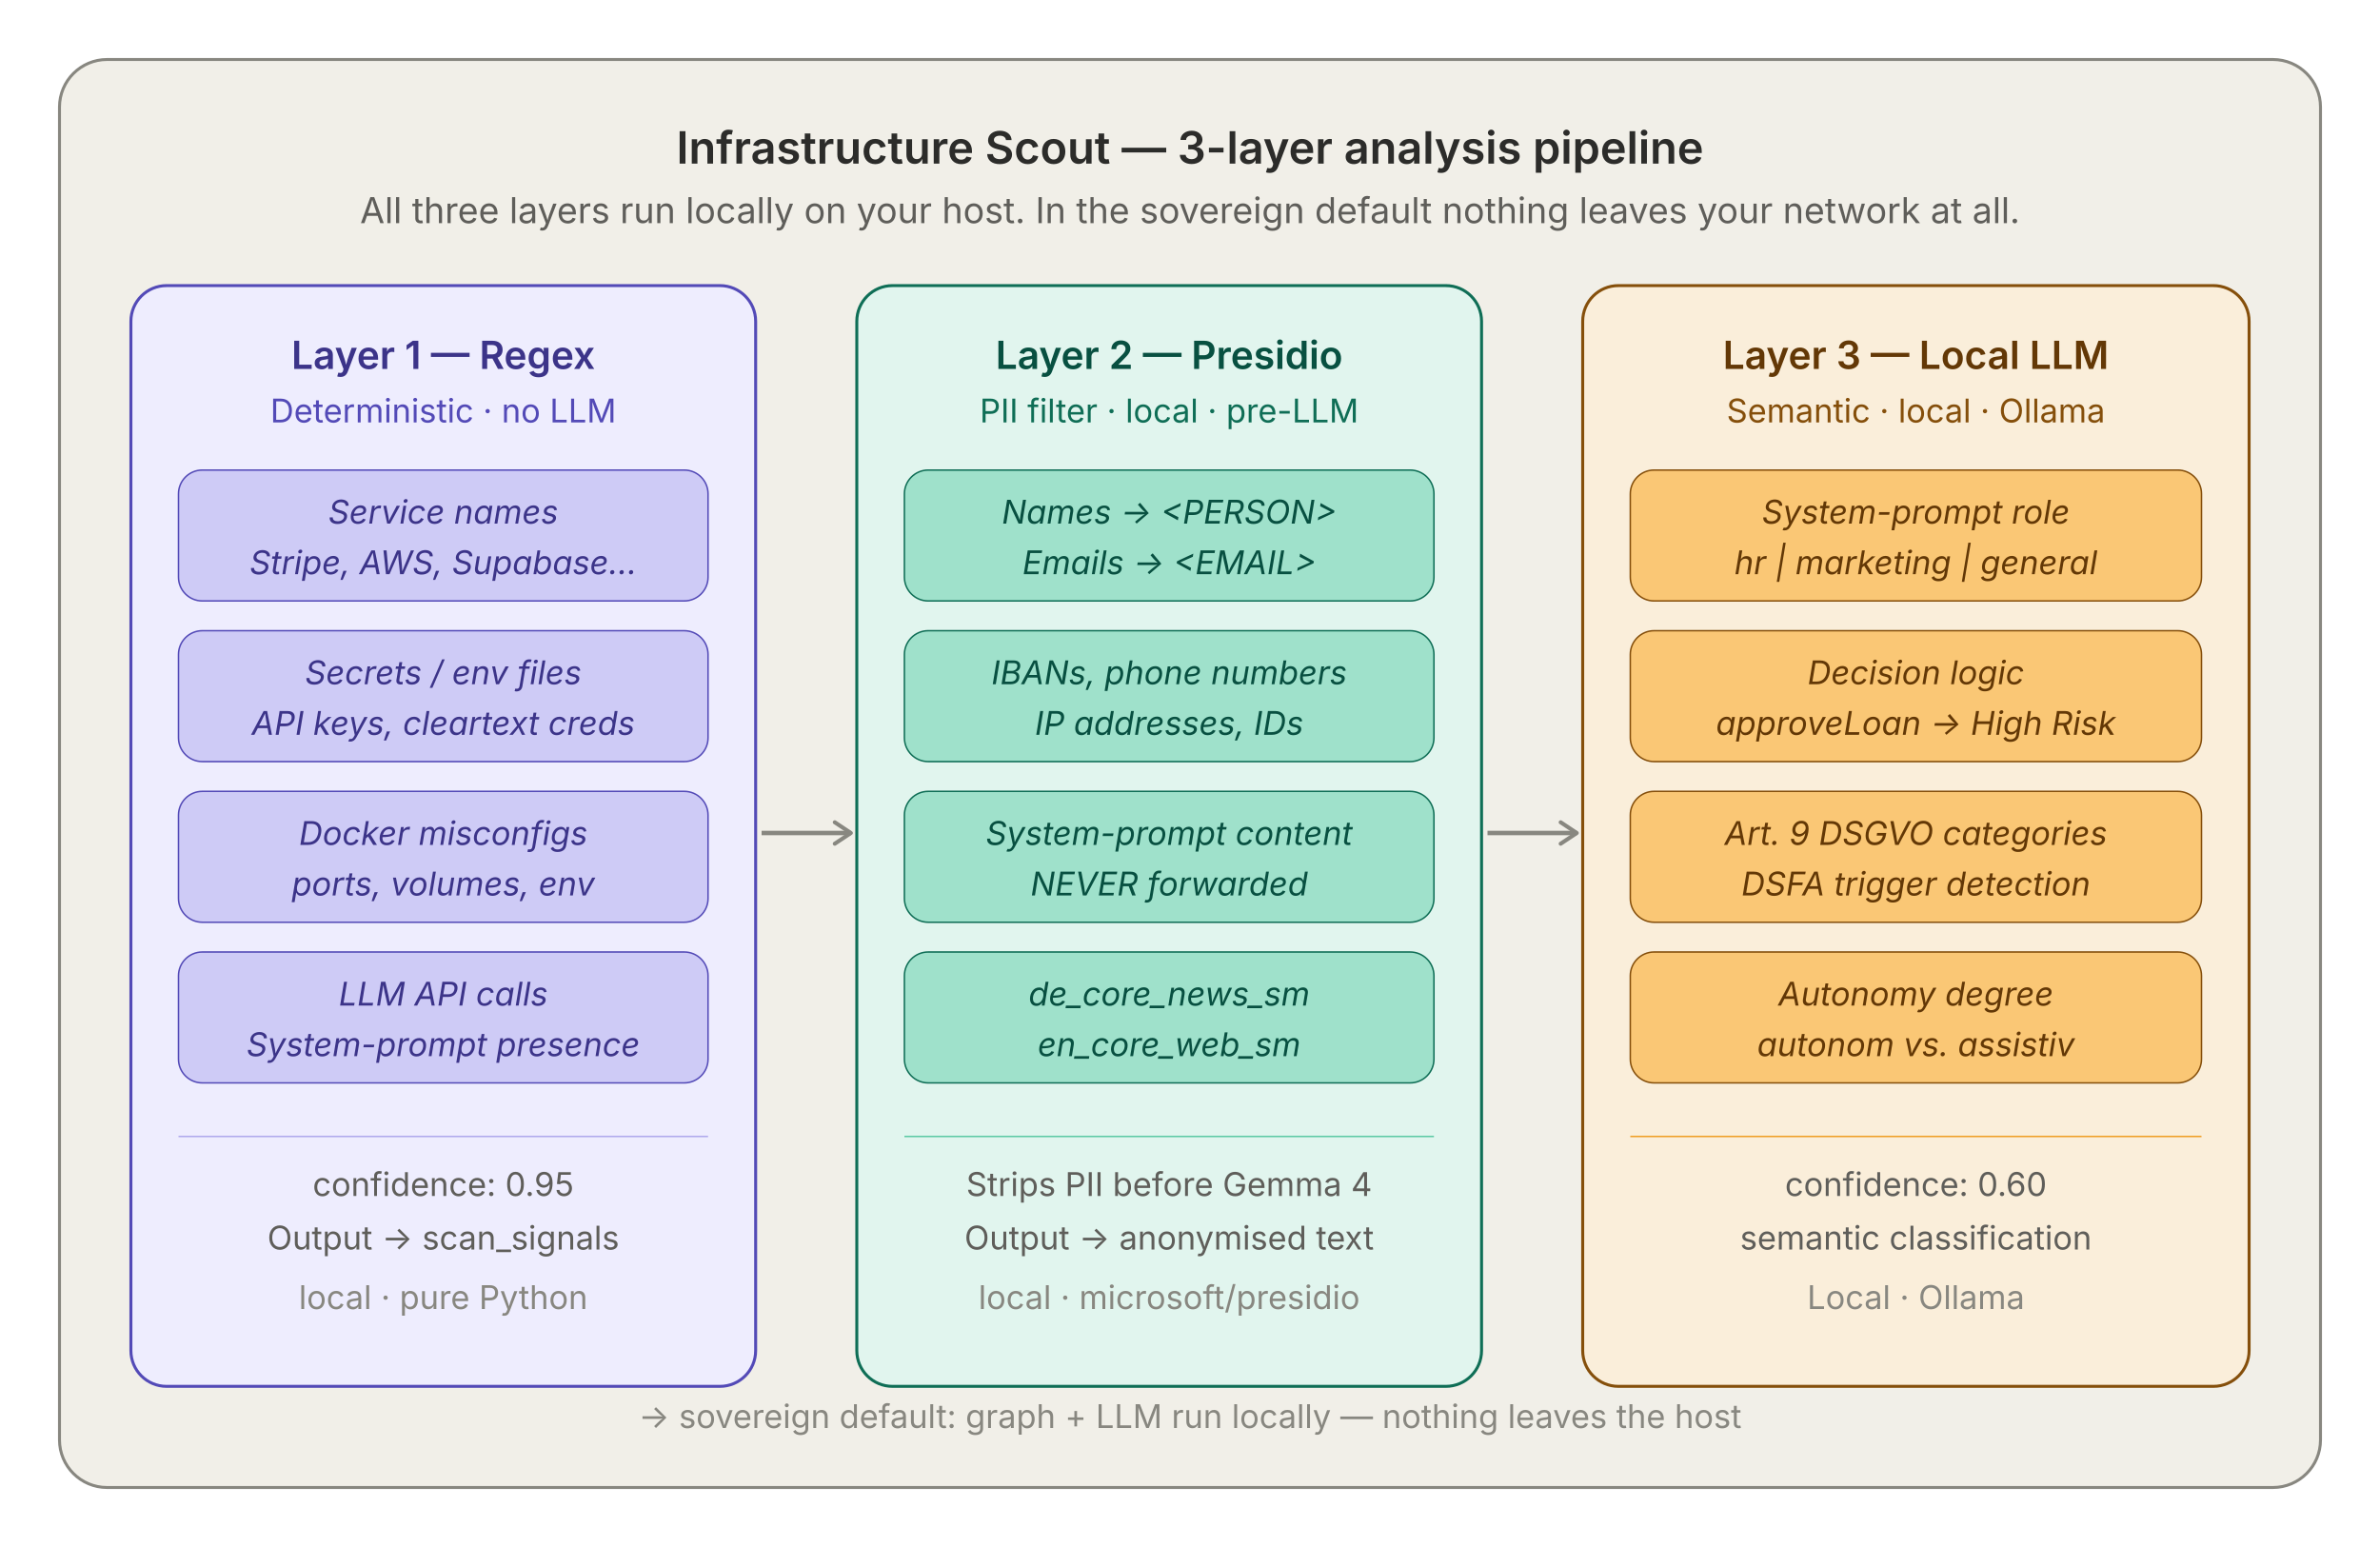
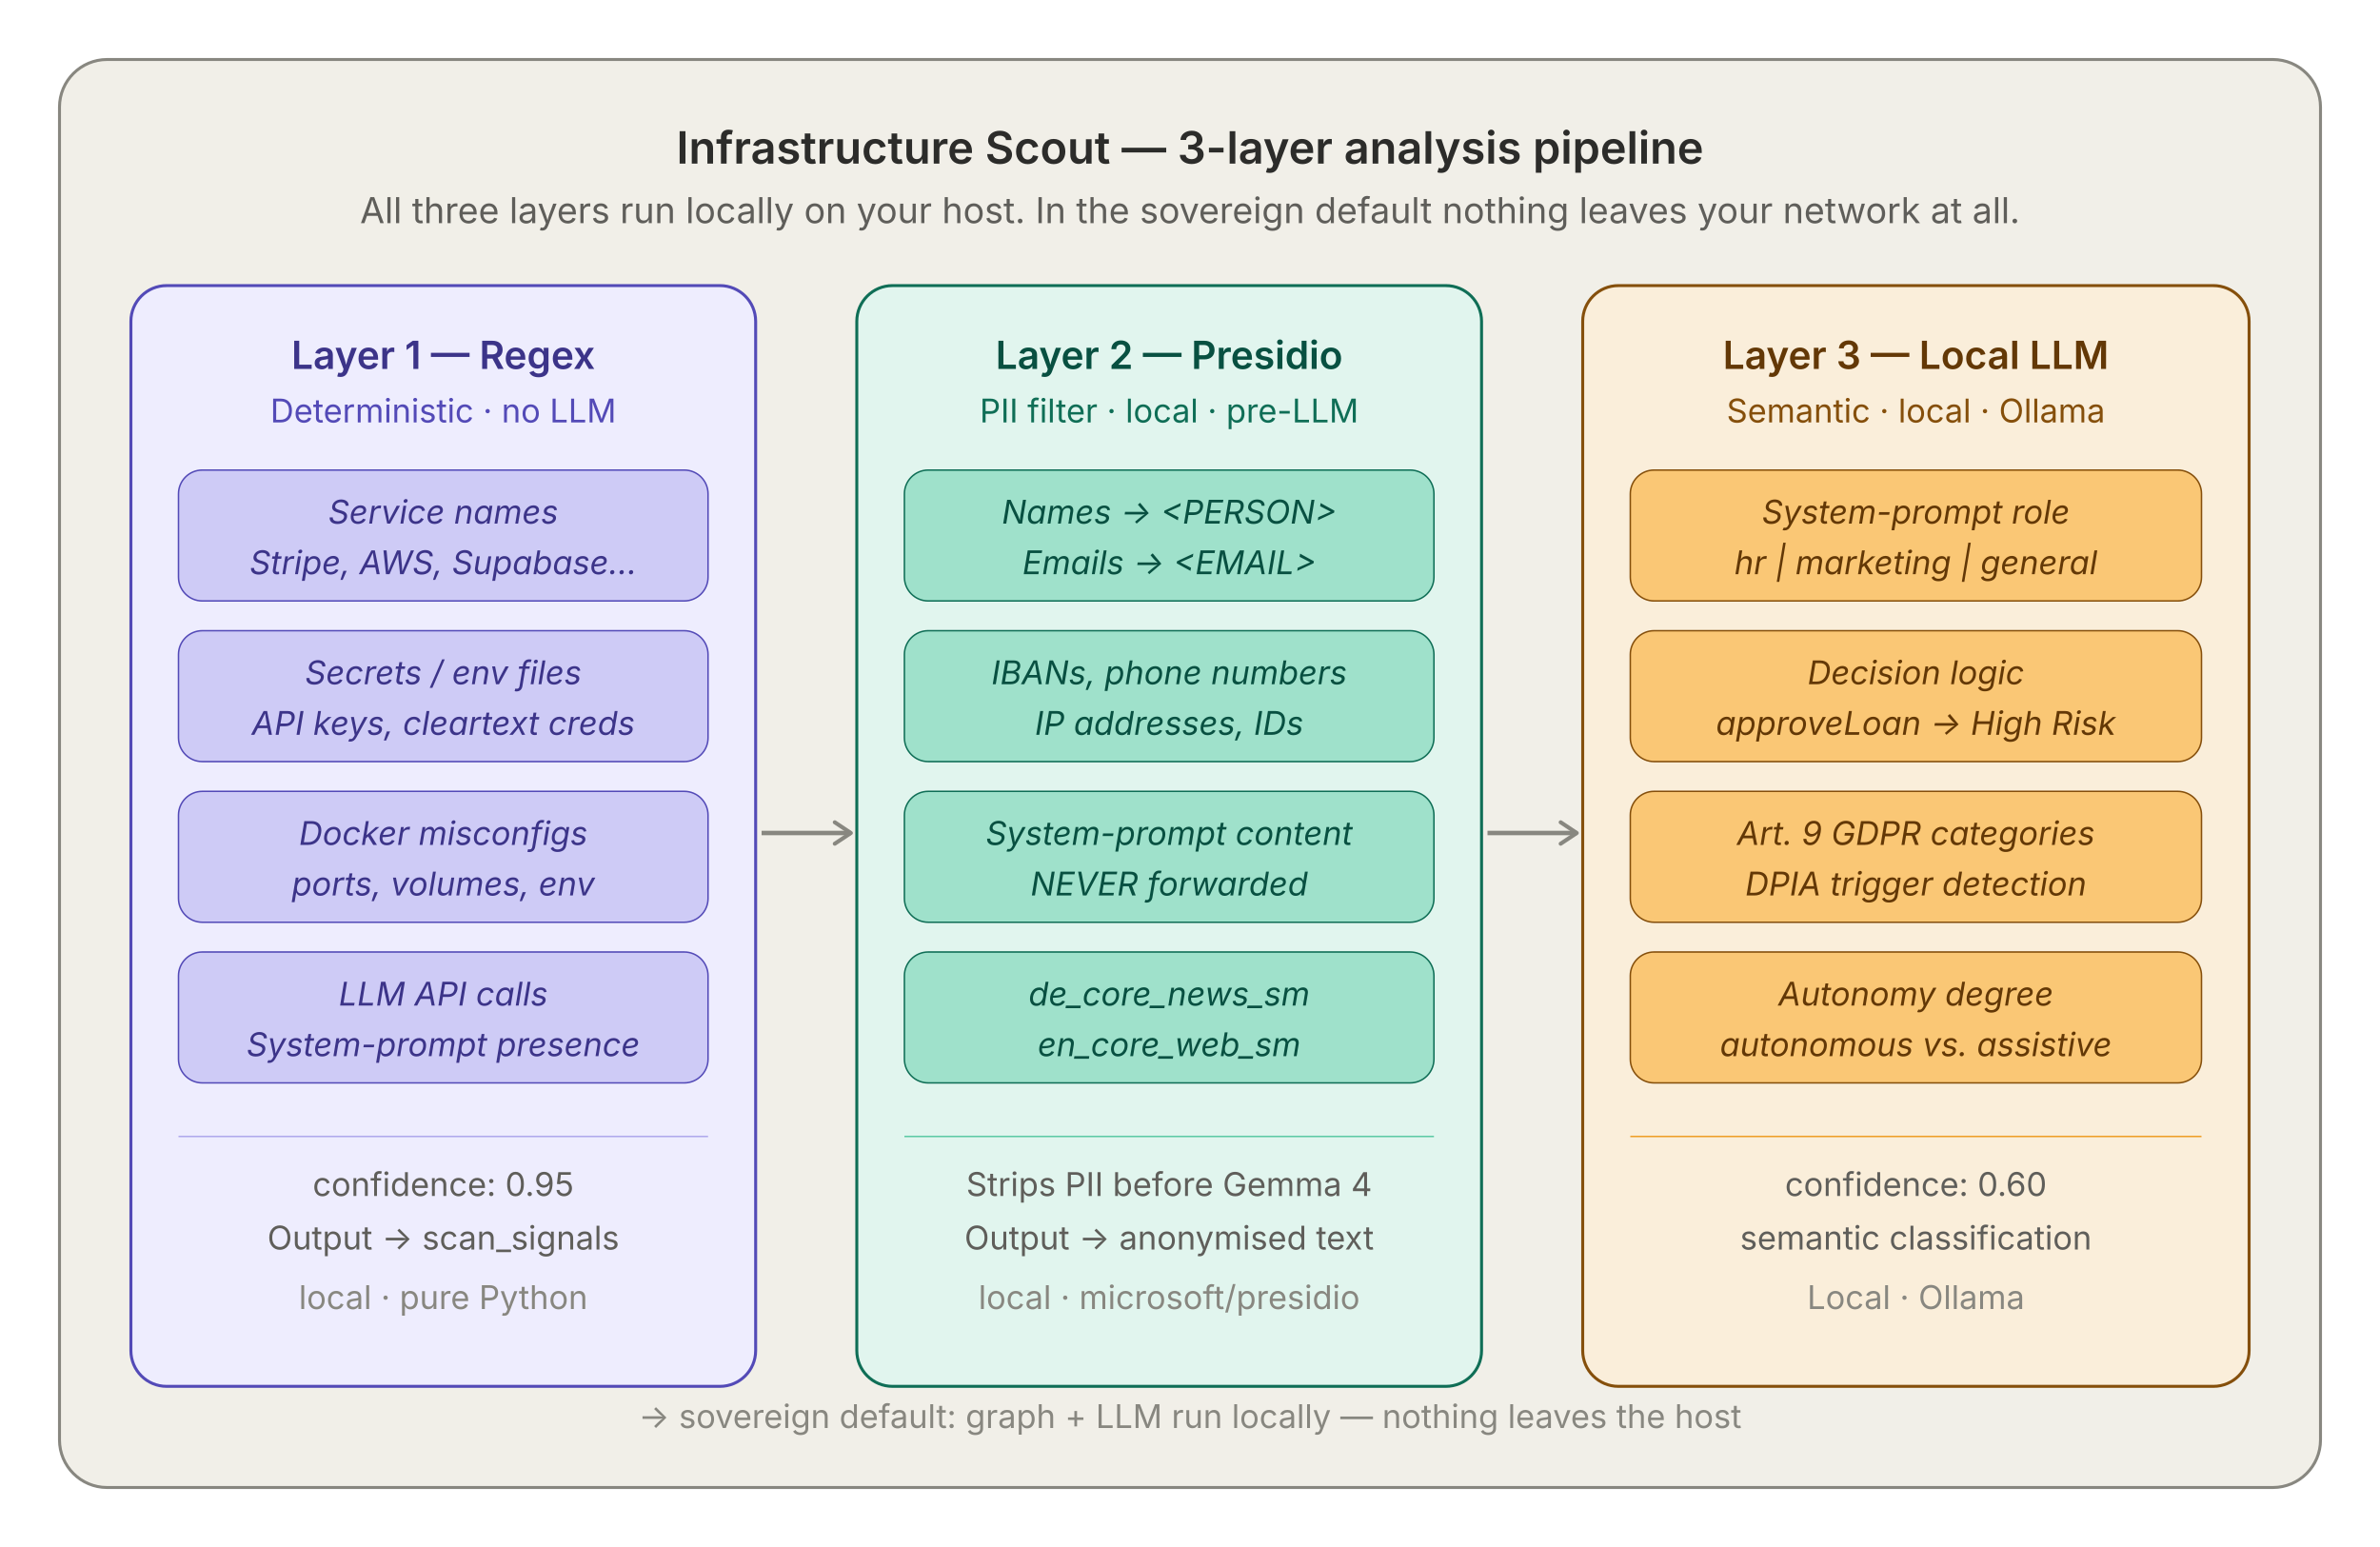
<svg xmlns="http://www.w3.org/2000/svg" width="100%" viewBox="0 0 800 520" font-family="system-ui, -apple-system, sans-serif">
  <defs>
    <marker id="arrow" viewBox="0 0 10 10" refX="8" refY="5" markerWidth="6" markerHeight="6" orient="auto-start-reverse">
      <path d="M2 1L8 5L2 9" fill="none" stroke="#888780" stroke-width="1.5" stroke-linecap="round" stroke-linejoin="round" />
    </marker>
  </defs>
  <rect x="20" y="20" width="760" height="480" rx="16" fill="#F1EFE8" stroke="#888780" stroke-width="1" style="fill:rgb(241, 239, 232);stroke:rgb(136, 135, 128);color:rgb(0, 0, 0);stroke-width:1px;stroke-linecap:butt;stroke-linejoin:miter;opacity:1;font-family:system-ui, -apple-system, sans-serif;font-size:16px;font-weight:400;text-anchor:start;dominant-baseline:auto" />
  <text x="400" y="55" text-anchor="middle" font-size="15" font-weight="600" fill="#2C2C2A" style="fill:rgb(44, 44, 42);stroke:none;color:rgb(0, 0, 0);stroke-width:1px;stroke-linecap:butt;stroke-linejoin:miter;opacity:1;font-family:system-ui, -apple-system, sans-serif;font-size:15px;font-weight:600;text-anchor:middle;dominant-baseline:auto">Infrastructure Scout — 3-layer analysis pipeline</text>
  <text x="400" y="75" text-anchor="middle" font-size="12" fill="#5F5E5A" style="fill:rgb(95, 94, 90);stroke:none;color:rgb(0, 0, 0);stroke-width:1px;stroke-linecap:butt;stroke-linejoin:miter;opacity:1;font-family:system-ui, -apple-system, sans-serif;font-size:12px;font-weight:400;text-anchor:middle;dominant-baseline:auto">All three layers run locally on your host. In the sovereign default nothing leaves your network at all.</text>
  <rect x="44" y="96" width="210" height="370" rx="12" fill="#EEEDFE" stroke="#534AB7" stroke-width="1" style="fill:rgb(238, 237, 254);stroke:rgb(83, 74, 183);color:rgb(0, 0, 0);stroke-width:1px;stroke-linecap:butt;stroke-linejoin:miter;opacity:1;font-family:system-ui, -apple-system, sans-serif;font-size:16px;font-weight:400;text-anchor:start;dominant-baseline:auto" />
  <text x="149" y="124" text-anchor="middle" font-size="13" font-weight="600" fill="#3C3489" style="fill:rgb(60, 52, 137);stroke:none;color:rgb(0, 0, 0);stroke-width:1px;stroke-linecap:butt;stroke-linejoin:miter;opacity:1;font-family:system-ui, -apple-system, sans-serif;font-size:13px;font-weight:600;text-anchor:middle;dominant-baseline:auto">Layer 1 — Regex</text>
  <text x="149" y="142" text-anchor="middle" font-size="11" fill="#534AB7" style="fill:rgb(83, 74, 183);stroke:none;color:rgb(0, 0, 0);stroke-width:1px;stroke-linecap:butt;stroke-linejoin:miter;opacity:1;font-family:system-ui, -apple-system, sans-serif;font-size:11px;font-weight:400;text-anchor:middle;dominant-baseline:auto">Deterministic · no LLM</text>
  <rect x="60" y="158" width="178" height="44" rx="8" fill="#CECBF6" stroke="#534AB7" stroke-width="0.5" style="fill:rgb(206, 203, 246);stroke:rgb(83, 74, 183);color:rgb(0, 0, 0);stroke-width:0.5px;stroke-linecap:butt;stroke-linejoin:miter;opacity:1;font-family:system-ui, -apple-system, sans-serif;font-size:16px;font-weight:400;text-anchor:start;dominant-baseline:auto" />
  <text x="149" y="176" text-anchor="middle" font-size="11" font-style="italic" fill="#3C3489" style="fill:rgb(60, 52, 137);stroke:none;color:rgb(0, 0, 0);stroke-width:1px;stroke-linecap:butt;stroke-linejoin:miter;opacity:1;font-family:system-ui, -apple-system, sans-serif;font-size:11px;font-weight:400;font-style:italic;text-anchor:middle;dominant-baseline:auto">Service names</text>
  <text x="149" y="193" text-anchor="middle" font-size="11" font-style="italic" fill="#3C3489" style="fill:rgb(60, 52, 137);stroke:none;color:rgb(0, 0, 0);stroke-width:1px;stroke-linecap:butt;stroke-linejoin:miter;opacity:1;font-family:system-ui, -apple-system, sans-serif;font-size:11px;font-weight:400;font-style:italic;text-anchor:middle;dominant-baseline:auto">Stripe, AWS, Supabase…</text>
  <rect x="60" y="212" width="178" height="44" rx="8" fill="#CECBF6" stroke="#534AB7" stroke-width="0.5" style="fill:rgb(206, 203, 246);stroke:rgb(83, 74, 183);color:rgb(0, 0, 0);stroke-width:0.5px;stroke-linecap:butt;stroke-linejoin:miter;opacity:1;font-family:system-ui, -apple-system, sans-serif;font-size:16px;font-weight:400;text-anchor:start;dominant-baseline:auto" />
  <text x="149" y="230" text-anchor="middle" font-size="11" font-style="italic" fill="#3C3489" style="fill:rgb(60, 52, 137);stroke:none;color:rgb(0, 0, 0);stroke-width:1px;stroke-linecap:butt;stroke-linejoin:miter;opacity:1;font-family:system-ui, -apple-system, sans-serif;font-size:11px;font-weight:400;font-style:italic;text-anchor:middle;dominant-baseline:auto">Secrets / env files</text>
  <text x="149" y="247" text-anchor="middle" font-size="11" font-style="italic" fill="#3C3489" style="fill:rgb(60, 52, 137);stroke:none;color:rgb(0, 0, 0);stroke-width:1px;stroke-linecap:butt;stroke-linejoin:miter;opacity:1;font-family:system-ui, -apple-system, sans-serif;font-size:11px;font-weight:400;font-style:italic;text-anchor:middle;dominant-baseline:auto">API keys, cleartext creds</text>
  <rect x="60" y="266" width="178" height="44" rx="8" fill="#CECBF6" stroke="#534AB7" stroke-width="0.5" style="fill:rgb(206, 203, 246);stroke:rgb(83, 74, 183);color:rgb(0, 0, 0);stroke-width:0.5px;stroke-linecap:butt;stroke-linejoin:miter;opacity:1;font-family:system-ui, -apple-system, sans-serif;font-size:16px;font-weight:400;text-anchor:start;dominant-baseline:auto" />
  <text x="149" y="284" text-anchor="middle" font-size="11" font-style="italic" fill="#3C3489" style="fill:rgb(60, 52, 137);stroke:none;color:rgb(0, 0, 0);stroke-width:1px;stroke-linecap:butt;stroke-linejoin:miter;opacity:1;font-family:system-ui, -apple-system, sans-serif;font-size:11px;font-weight:400;font-style:italic;text-anchor:middle;dominant-baseline:auto">Docker misconfigs</text>
  <text x="149" y="301" text-anchor="middle" font-size="11" font-style="italic" fill="#3C3489" style="fill:rgb(60, 52, 137);stroke:none;color:rgb(0, 0, 0);stroke-width:1px;stroke-linecap:butt;stroke-linejoin:miter;opacity:1;font-family:system-ui, -apple-system, sans-serif;font-size:11px;font-weight:400;font-style:italic;text-anchor:middle;dominant-baseline:auto">ports, volumes, env</text>
  <rect x="60" y="320" width="178" height="44" rx="8" fill="#CECBF6" stroke="#534AB7" stroke-width="0.5" style="fill:rgb(206, 203, 246);stroke:rgb(83, 74, 183);color:rgb(0, 0, 0);stroke-width:0.5px;stroke-linecap:butt;stroke-linejoin:miter;opacity:1;font-family:system-ui, -apple-system, sans-serif;font-size:16px;font-weight:400;text-anchor:start;dominant-baseline:auto" />
  <text x="149" y="338" text-anchor="middle" font-size="11" font-style="italic" fill="#3C3489" style="fill:rgb(60, 52, 137);stroke:none;color:rgb(0, 0, 0);stroke-width:1px;stroke-linecap:butt;stroke-linejoin:miter;opacity:1;font-family:system-ui, -apple-system, sans-serif;font-size:11px;font-weight:400;font-style:italic;text-anchor:middle;dominant-baseline:auto">LLM API calls</text>
  <text x="149" y="355" text-anchor="middle" font-size="11" font-style="italic" fill="#3C3489" style="fill:rgb(60, 52, 137);stroke:none;color:rgb(0, 0, 0);stroke-width:1px;stroke-linecap:butt;stroke-linejoin:miter;opacity:1;font-family:system-ui, -apple-system, sans-serif;font-size:11px;font-weight:400;font-style:italic;text-anchor:middle;dominant-baseline:auto">System-prompt presence</text>
  <line x1="60" y1="382" x2="238" y2="382" stroke="#AFA9EC" stroke-width="0.5" style="fill:rgb(0, 0, 0);stroke:rgb(175, 169, 236);color:rgb(0, 0, 0);stroke-width:0.5px;stroke-linecap:butt;stroke-linejoin:miter;opacity:1;font-family:system-ui, -apple-system, sans-serif;font-size:16px;font-weight:400;text-anchor:start;dominant-baseline:auto" />
  <text x="149" y="402" text-anchor="middle" font-size="11" fill="#5F5E5A" style="fill:rgb(95, 94, 90);stroke:none;color:rgb(0, 0, 0);stroke-width:1px;stroke-linecap:butt;stroke-linejoin:miter;opacity:1;font-family:system-ui, -apple-system, sans-serif;font-size:11px;font-weight:400;text-anchor:middle;dominant-baseline:auto">confidence: 0.95</text>
  <text x="149" y="420" text-anchor="middle" font-size="11" fill="#5F5E5A" style="fill:rgb(95, 94, 90);stroke:none;color:rgb(0, 0, 0);stroke-width:1px;stroke-linecap:butt;stroke-linejoin:miter;opacity:1;font-family:system-ui, -apple-system, sans-serif;font-size:11px;font-weight:400;text-anchor:middle;dominant-baseline:auto">Output → scan_signals</text>
  <text x="149" y="440" text-anchor="middle" font-size="11" fill="#888780" style="fill:rgb(136, 135, 128);stroke:none;color:rgb(0, 0, 0);stroke-width:1px;stroke-linecap:butt;stroke-linejoin:miter;opacity:1;font-family:system-ui, -apple-system, sans-serif;font-size:11px;font-weight:400;text-anchor:middle;dominant-baseline:auto">local · pure Python</text>
  <line x1="256" y1="280" x2="286" y2="280" stroke="#888780" stroke-width="1.5" marker-end="url(#arrow)" style="fill:rgb(0, 0, 0);stroke:rgb(136, 135, 128);color:rgb(0, 0, 0);stroke-width:1.5px;stroke-linecap:butt;stroke-linejoin:miter;opacity:1;font-family:system-ui, -apple-system, sans-serif;font-size:16px;font-weight:400;text-anchor:start;dominant-baseline:auto" />
  <rect x="288" y="96" width="210" height="370" rx="12" fill="#E1F5EE" stroke="#0F6E56" stroke-width="1" style="fill:rgb(225, 245, 238);stroke:rgb(15, 110, 86);color:rgb(0, 0, 0);stroke-width:1px;stroke-linecap:butt;stroke-linejoin:miter;opacity:1;font-family:system-ui, -apple-system, sans-serif;font-size:16px;font-weight:400;text-anchor:start;dominant-baseline:auto" />
  <text x="393" y="124" text-anchor="middle" font-size="13" font-weight="600" fill="#085041" style="fill:rgb(8, 80, 65);stroke:none;color:rgb(0, 0, 0);stroke-width:1px;stroke-linecap:butt;stroke-linejoin:miter;opacity:1;font-family:system-ui, -apple-system, sans-serif;font-size:13px;font-weight:600;text-anchor:middle;dominant-baseline:auto">Layer 2 — Presidio</text>
  <text x="393" y="142" text-anchor="middle" font-size="11" fill="#0F6E56" style="fill:rgb(15, 110, 86);stroke:none;color:rgb(0, 0, 0);stroke-width:1px;stroke-linecap:butt;stroke-linejoin:miter;opacity:1;font-family:system-ui, -apple-system, sans-serif;font-size:11px;font-weight:400;text-anchor:middle;dominant-baseline:auto">PII filter · local · pre-LLM</text>
  <rect x="304" y="158" width="178" height="44" rx="8" fill="#9FE1CB" stroke="#0F6E56" stroke-width="0.5" style="fill:rgb(159, 225, 203);stroke:rgb(15, 110, 86);color:rgb(0, 0, 0);stroke-width:0.5px;stroke-linecap:butt;stroke-linejoin:miter;opacity:1;font-family:system-ui, -apple-system, sans-serif;font-size:16px;font-weight:400;text-anchor:start;dominant-baseline:auto" />
  <text x="393" y="176" text-anchor="middle" font-size="11" font-style="italic" fill="#085041" style="fill:rgb(8, 80, 65);stroke:none;color:rgb(0, 0, 0);stroke-width:1px;stroke-linecap:butt;stroke-linejoin:miter;opacity:1;font-family:system-ui, -apple-system, sans-serif;font-size:11px;font-weight:400;font-style:italic;text-anchor:middle;dominant-baseline:auto">Names → &lt;PERSON&gt;</text>
  <text x="393" y="193" text-anchor="middle" font-size="11" font-style="italic" fill="#085041" style="fill:rgb(8, 80, 65);stroke:none;color:rgb(0, 0, 0);stroke-width:1px;stroke-linecap:butt;stroke-linejoin:miter;opacity:1;font-family:system-ui, -apple-system, sans-serif;font-size:11px;font-weight:400;font-style:italic;text-anchor:middle;dominant-baseline:auto">Emails → &lt;EMAIL&gt;</text>
  <rect x="304" y="212" width="178" height="44" rx="8" fill="#9FE1CB" stroke="#0F6E56" stroke-width="0.5" style="fill:rgb(159, 225, 203);stroke:rgb(15, 110, 86);color:rgb(0, 0, 0);stroke-width:0.5px;stroke-linecap:butt;stroke-linejoin:miter;opacity:1;font-family:system-ui, -apple-system, sans-serif;font-size:16px;font-weight:400;text-anchor:start;dominant-baseline:auto" />
  <text x="393" y="230" text-anchor="middle" font-size="11" font-style="italic" fill="#085041" style="fill:rgb(8, 80, 65);stroke:none;color:rgb(0, 0, 0);stroke-width:1px;stroke-linecap:butt;stroke-linejoin:miter;opacity:1;font-family:system-ui, -apple-system, sans-serif;font-size:11px;font-weight:400;font-style:italic;text-anchor:middle;dominant-baseline:auto">IBANs, phone numbers</text>
  <text x="393" y="247" text-anchor="middle" font-size="11" font-style="italic" fill="#085041" style="fill:rgb(8, 80, 65);stroke:none;color:rgb(0, 0, 0);stroke-width:1px;stroke-linecap:butt;stroke-linejoin:miter;opacity:1;font-family:system-ui, -apple-system, sans-serif;font-size:11px;font-weight:400;font-style:italic;text-anchor:middle;dominant-baseline:auto">IP addresses, IDs</text>
  <rect x="304" y="266" width="178" height="44" rx="8" fill="#9FE1CB" stroke="#0F6E56" stroke-width="0.5" style="fill:rgb(159, 225, 203);stroke:rgb(15, 110, 86);color:rgb(0, 0, 0);stroke-width:0.5px;stroke-linecap:butt;stroke-linejoin:miter;opacity:1;font-family:system-ui, -apple-system, sans-serif;font-size:16px;font-weight:400;text-anchor:start;dominant-baseline:auto" />
  <text x="393" y="284" text-anchor="middle" font-size="11" font-style="italic" fill="#085041" style="fill:rgb(8, 80, 65);stroke:none;color:rgb(0, 0, 0);stroke-width:1px;stroke-linecap:butt;stroke-linejoin:miter;opacity:1;font-family:system-ui, -apple-system, sans-serif;font-size:11px;font-weight:400;font-style:italic;text-anchor:middle;dominant-baseline:auto">System-prompt content</text>
  <text x="393" y="301" text-anchor="middle" font-size="11" font-style="italic" fill="#085041" style="fill:rgb(8, 80, 65);stroke:none;color:rgb(0, 0, 0);stroke-width:1px;stroke-linecap:butt;stroke-linejoin:miter;opacity:1;font-family:system-ui, -apple-system, sans-serif;font-size:11px;font-weight:400;font-style:italic;text-anchor:middle;dominant-baseline:auto">NEVER forwarded</text>
  <rect x="304" y="320" width="178" height="44" rx="8" fill="#9FE1CB" stroke="#0F6E56" stroke-width="0.5" style="fill:rgb(159, 225, 203);stroke:rgb(15, 110, 86);color:rgb(0, 0, 0);stroke-width:0.5px;stroke-linecap:butt;stroke-linejoin:miter;opacity:1;font-family:system-ui, -apple-system, sans-serif;font-size:16px;font-weight:400;text-anchor:start;dominant-baseline:auto" />
  <text x="393" y="338" text-anchor="middle" font-size="11" font-style="italic" fill="#085041" style="fill:rgb(8, 80, 65);stroke:none;color:rgb(0, 0, 0);stroke-width:1px;stroke-linecap:butt;stroke-linejoin:miter;opacity:1;font-family:system-ui, -apple-system, sans-serif;font-size:11px;font-weight:400;font-style:italic;text-anchor:middle;dominant-baseline:auto">de_core_news_sm</text>
  <text x="393" y="355" text-anchor="middle" font-size="11" font-style="italic" fill="#085041" style="fill:rgb(8, 80, 65);stroke:none;color:rgb(0, 0, 0);stroke-width:1px;stroke-linecap:butt;stroke-linejoin:miter;opacity:1;font-family:system-ui, -apple-system, sans-serif;font-size:11px;font-weight:400;font-style:italic;text-anchor:middle;dominant-baseline:auto">en_core_web_sm</text>
  <line x1="304" y1="382" x2="482" y2="382" stroke="#5DCAA5" stroke-width="0.5" style="fill:rgb(0, 0, 0);stroke:rgb(93, 202, 165);color:rgb(0, 0, 0);stroke-width:0.5px;stroke-linecap:butt;stroke-linejoin:miter;opacity:1;font-family:system-ui, -apple-system, sans-serif;font-size:16px;font-weight:400;text-anchor:start;dominant-baseline:auto" />
  <text x="393" y="402" text-anchor="middle" font-size="11" fill="#5F5E5A" style="fill:rgb(95, 94, 90);stroke:none;color:rgb(0, 0, 0);stroke-width:1px;stroke-linecap:butt;stroke-linejoin:miter;opacity:1;font-family:system-ui, -apple-system, sans-serif;font-size:11px;font-weight:400;text-anchor:middle;dominant-baseline:auto">Strips PII before Gemma 4</text>
  <text x="393" y="420" text-anchor="middle" font-size="11" fill="#5F5E5A" style="fill:rgb(95, 94, 90);stroke:none;color:rgb(0, 0, 0);stroke-width:1px;stroke-linecap:butt;stroke-linejoin:miter;opacity:1;font-family:system-ui, -apple-system, sans-serif;font-size:11px;font-weight:400;text-anchor:middle;dominant-baseline:auto">Output → anonymised text</text>
  <text x="393" y="440" text-anchor="middle" font-size="11" fill="#888780" style="fill:rgb(136, 135, 128);stroke:none;color:rgb(0, 0, 0);stroke-width:1px;stroke-linecap:butt;stroke-linejoin:miter;opacity:1;font-family:system-ui, -apple-system, sans-serif;font-size:11px;font-weight:400;text-anchor:middle;dominant-baseline:auto">local · microsoft/presidio</text>
  <line x1="500" y1="280" x2="530" y2="280" stroke="#888780" stroke-width="1.5" marker-end="url(#arrow)" style="fill:rgb(0, 0, 0);stroke:rgb(136, 135, 128);color:rgb(0, 0, 0);stroke-width:1.5px;stroke-linecap:butt;stroke-linejoin:miter;opacity:1;font-family:system-ui, -apple-system, sans-serif;font-size:16px;font-weight:400;text-anchor:start;dominant-baseline:auto" />
  <rect x="532" y="96" width="224" height="370" rx="12" fill="#FAEEDA" stroke="#854F0B" stroke-width="1" style="fill:rgb(250, 238, 218);stroke:rgb(133, 79, 11);color:rgb(0, 0, 0);stroke-width:1px;stroke-linecap:butt;stroke-linejoin:miter;opacity:1;font-family:system-ui, -apple-system, sans-serif;font-size:16px;font-weight:400;text-anchor:start;dominant-baseline:auto" />
  <text x="644" y="124" text-anchor="middle" font-size="13" font-weight="600" fill="#633806" style="fill:rgb(99, 56, 6);stroke:none;color:rgb(0, 0, 0);stroke-width:1px;stroke-linecap:butt;stroke-linejoin:miter;opacity:1;font-family:system-ui, -apple-system, sans-serif;font-size:13px;font-weight:600;text-anchor:middle;dominant-baseline:auto">Layer 3 — Local LLM</text>
  <text x="644" y="142" text-anchor="middle" font-size="11" fill="#854F0B" style="fill:rgb(133, 79, 11);stroke:none;color:rgb(0, 0, 0);stroke-width:1px;stroke-linecap:butt;stroke-linejoin:miter;opacity:1;font-family:system-ui, -apple-system, sans-serif;font-size:11px;font-weight:400;text-anchor:middle;dominant-baseline:auto">Semantic · local · Ollama</text>
  <rect x="548" y="158" width="192" height="44" rx="8" fill="#FAC775" stroke="#854F0B" stroke-width="0.5" style="fill:rgb(250, 199, 117);stroke:rgb(133, 79, 11);color:rgb(0, 0, 0);stroke-width:0.5px;stroke-linecap:butt;stroke-linejoin:miter;opacity:1;font-family:system-ui, -apple-system, sans-serif;font-size:16px;font-weight:400;text-anchor:start;dominant-baseline:auto" />
  <text x="644" y="176" text-anchor="middle" font-size="11" font-style="italic" fill="#633806" style="fill:rgb(99, 56, 6);stroke:none;color:rgb(0, 0, 0);stroke-width:1px;stroke-linecap:butt;stroke-linejoin:miter;opacity:1;font-family:system-ui, -apple-system, sans-serif;font-size:11px;font-weight:400;font-style:italic;text-anchor:middle;dominant-baseline:auto">System-prompt role</text>
  <text x="644" y="193" text-anchor="middle" font-size="11" font-style="italic" fill="#633806" style="fill:rgb(99, 56, 6);stroke:none;color:rgb(0, 0, 0);stroke-width:1px;stroke-linecap:butt;stroke-linejoin:miter;opacity:1;font-family:system-ui, -apple-system, sans-serif;font-size:11px;font-weight:400;font-style:italic;text-anchor:middle;dominant-baseline:auto">hr | marketing | general</text>
  <rect x="548" y="212" width="192" height="44" rx="8" fill="#FAC775" stroke="#854F0B" stroke-width="0.5" style="fill:rgb(250, 199, 117);stroke:rgb(133, 79, 11);color:rgb(0, 0, 0);stroke-width:0.5px;stroke-linecap:butt;stroke-linejoin:miter;opacity:1;font-family:system-ui, -apple-system, sans-serif;font-size:16px;font-weight:400;text-anchor:start;dominant-baseline:auto" />
  <text x="644" y="230" text-anchor="middle" font-size="11" font-style="italic" fill="#633806" style="fill:rgb(99, 56, 6);stroke:none;color:rgb(0, 0, 0);stroke-width:1px;stroke-linecap:butt;stroke-linejoin:miter;opacity:1;font-family:system-ui, -apple-system, sans-serif;font-size:11px;font-weight:400;font-style:italic;text-anchor:middle;dominant-baseline:auto">Decision logic</text>
  <text x="644" y="247" text-anchor="middle" font-size="11" font-style="italic" fill="#633806" style="fill:rgb(99, 56, 6);stroke:none;color:rgb(0, 0, 0);stroke-width:1px;stroke-linecap:butt;stroke-linejoin:miter;opacity:1;font-family:system-ui, -apple-system, sans-serif;font-size:11px;font-weight:400;font-style:italic;text-anchor:middle;dominant-baseline:auto">approveLoan → High Risk</text>
  <rect x="548" y="266" width="192" height="44" rx="8" fill="#FAC775" stroke="#854F0B" stroke-width="0.5" style="fill:rgb(250, 199, 117);stroke:rgb(133, 79, 11);color:rgb(0, 0, 0);stroke-width:0.5px;stroke-linecap:butt;stroke-linejoin:miter;opacity:1;font-family:system-ui, -apple-system, sans-serif;font-size:16px;font-weight:400;text-anchor:start;dominant-baseline:auto" />
-   <text x="644" y="284" text-anchor="middle" font-size="11" font-style="italic" fill="#633806" style="fill:rgb(99, 56, 6);stroke:none;color:rgb(0, 0, 0);stroke-width:1px;stroke-linecap:butt;stroke-linejoin:miter;opacity:1;font-family:system-ui, -apple-system, sans-serif;font-size:11px;font-weight:400;font-style:italic;text-anchor:middle;dominant-baseline:auto">Art. 9 DSGVO categories</text>
-   <text x="644" y="301" text-anchor="middle" font-size="11" font-style="italic" fill="#633806" style="fill:rgb(99, 56, 6);stroke:none;color:rgb(0, 0, 0);stroke-width:1px;stroke-linecap:butt;stroke-linejoin:miter;opacity:1;font-family:system-ui, -apple-system, sans-serif;font-size:11px;font-weight:400;font-style:italic;text-anchor:middle;dominant-baseline:auto">DSFA trigger detection</text>
+   <text x="644" y="284" text-anchor="middle" font-size="11" font-style="italic" fill="#633806" style="fill:rgb(99, 56, 6);stroke:none;color:rgb(0, 0, 0);stroke-width:1px;stroke-linecap:butt;stroke-linejoin:miter;opacity:1;font-family:system-ui, -apple-system, sans-serif;font-size:11px;font-weight:400;font-style:italic;text-anchor:middle;dominant-baseline:auto">Art. 9 GDPR categories</text>
+   <text x="644" y="301" text-anchor="middle" font-size="11" font-style="italic" fill="#633806" style="fill:rgb(99, 56, 6);stroke:none;color:rgb(0, 0, 0);stroke-width:1px;stroke-linecap:butt;stroke-linejoin:miter;opacity:1;font-family:system-ui, -apple-system, sans-serif;font-size:11px;font-weight:400;font-style:italic;text-anchor:middle;dominant-baseline:auto">DPIA trigger detection</text>
  <rect x="548" y="320" width="192" height="44" rx="8" fill="#FAC775" stroke="#854F0B" stroke-width="0.5" style="fill:rgb(250, 199, 117);stroke:rgb(133, 79, 11);color:rgb(0, 0, 0);stroke-width:0.5px;stroke-linecap:butt;stroke-linejoin:miter;opacity:1;font-family:system-ui, -apple-system, sans-serif;font-size:16px;font-weight:400;text-anchor:start;dominant-baseline:auto" />
  <text x="644" y="338" text-anchor="middle" font-size="11" font-style="italic" fill="#633806" style="fill:rgb(99, 56, 6);stroke:none;color:rgb(0, 0, 0);stroke-width:1px;stroke-linecap:butt;stroke-linejoin:miter;opacity:1;font-family:system-ui, -apple-system, sans-serif;font-size:11px;font-weight:400;font-style:italic;text-anchor:middle;dominant-baseline:auto">Autonomy degree</text>
-   <text x="644" y="355" text-anchor="middle" font-size="11" font-style="italic" fill="#633806" style="fill:rgb(99, 56, 6);stroke:none;color:rgb(0, 0, 0);stroke-width:1px;stroke-linecap:butt;stroke-linejoin:miter;opacity:1;font-family:system-ui, -apple-system, sans-serif;font-size:11px;font-weight:400;font-style:italic;text-anchor:middle;dominant-baseline:auto">autonom vs. assistiv</text>
+   <text x="644" y="355" text-anchor="middle" font-size="11" font-style="italic" fill="#633806" style="fill:rgb(99, 56, 6);stroke:none;color:rgb(0, 0, 0);stroke-width:1px;stroke-linecap:butt;stroke-linejoin:miter;opacity:1;font-family:system-ui, -apple-system, sans-serif;font-size:11px;font-weight:400;font-style:italic;text-anchor:middle;dominant-baseline:auto">autonomous vs. assistive</text>
  <line x1="548" y1="382" x2="740" y2="382" stroke="#EF9F27" stroke-width="0.5" style="fill:rgb(0, 0, 0);stroke:rgb(239, 159, 39);color:rgb(0, 0, 0);stroke-width:0.5px;stroke-linecap:butt;stroke-linejoin:miter;opacity:1;font-family:system-ui, -apple-system, sans-serif;font-size:16px;font-weight:400;text-anchor:start;dominant-baseline:auto" />
  <text x="644" y="402" text-anchor="middle" font-size="11" fill="#5F5E5A" style="fill:rgb(95, 94, 90);stroke:none;color:rgb(0, 0, 0);stroke-width:1px;stroke-linecap:butt;stroke-linejoin:miter;opacity:1;font-family:system-ui, -apple-system, sans-serif;font-size:11px;font-weight:400;text-anchor:middle;dominant-baseline:auto">confidence: 0.60</text>
  <text x="644" y="420" text-anchor="middle" font-size="11" fill="#5F5E5A" style="fill:rgb(95, 94, 90);stroke:none;color:rgb(0, 0, 0);stroke-width:1px;stroke-linecap:butt;stroke-linejoin:miter;opacity:1;font-family:system-ui, -apple-system, sans-serif;font-size:11px;font-weight:400;text-anchor:middle;dominant-baseline:auto">semantic classification</text>
  <text x="644" y="440" text-anchor="middle" font-size="11" fill="#888780" style="fill:rgb(136, 135, 128);stroke:none;color:rgb(0, 0, 0);stroke-width:1px;stroke-linecap:butt;stroke-linejoin:miter;opacity:1;font-family:system-ui, -apple-system, sans-serif;font-size:11px;font-weight:400;text-anchor:middle;dominant-baseline:auto">Local · Ollama</text>
  <text x="400" y="480" text-anchor="middle" font-size="11" fill="#888780" style="fill:rgb(136, 135, 128);stroke:none;color:rgb(0, 0, 0);stroke-width:1px;stroke-linecap:butt;stroke-linejoin:miter;opacity:1;font-family:system-ui, -apple-system, sans-serif;font-size:11px;font-weight:400;text-anchor:middle;dominant-baseline:auto">→ sovereign default: graph + LLM run locally — nothing leaves the host</text>
</svg>
